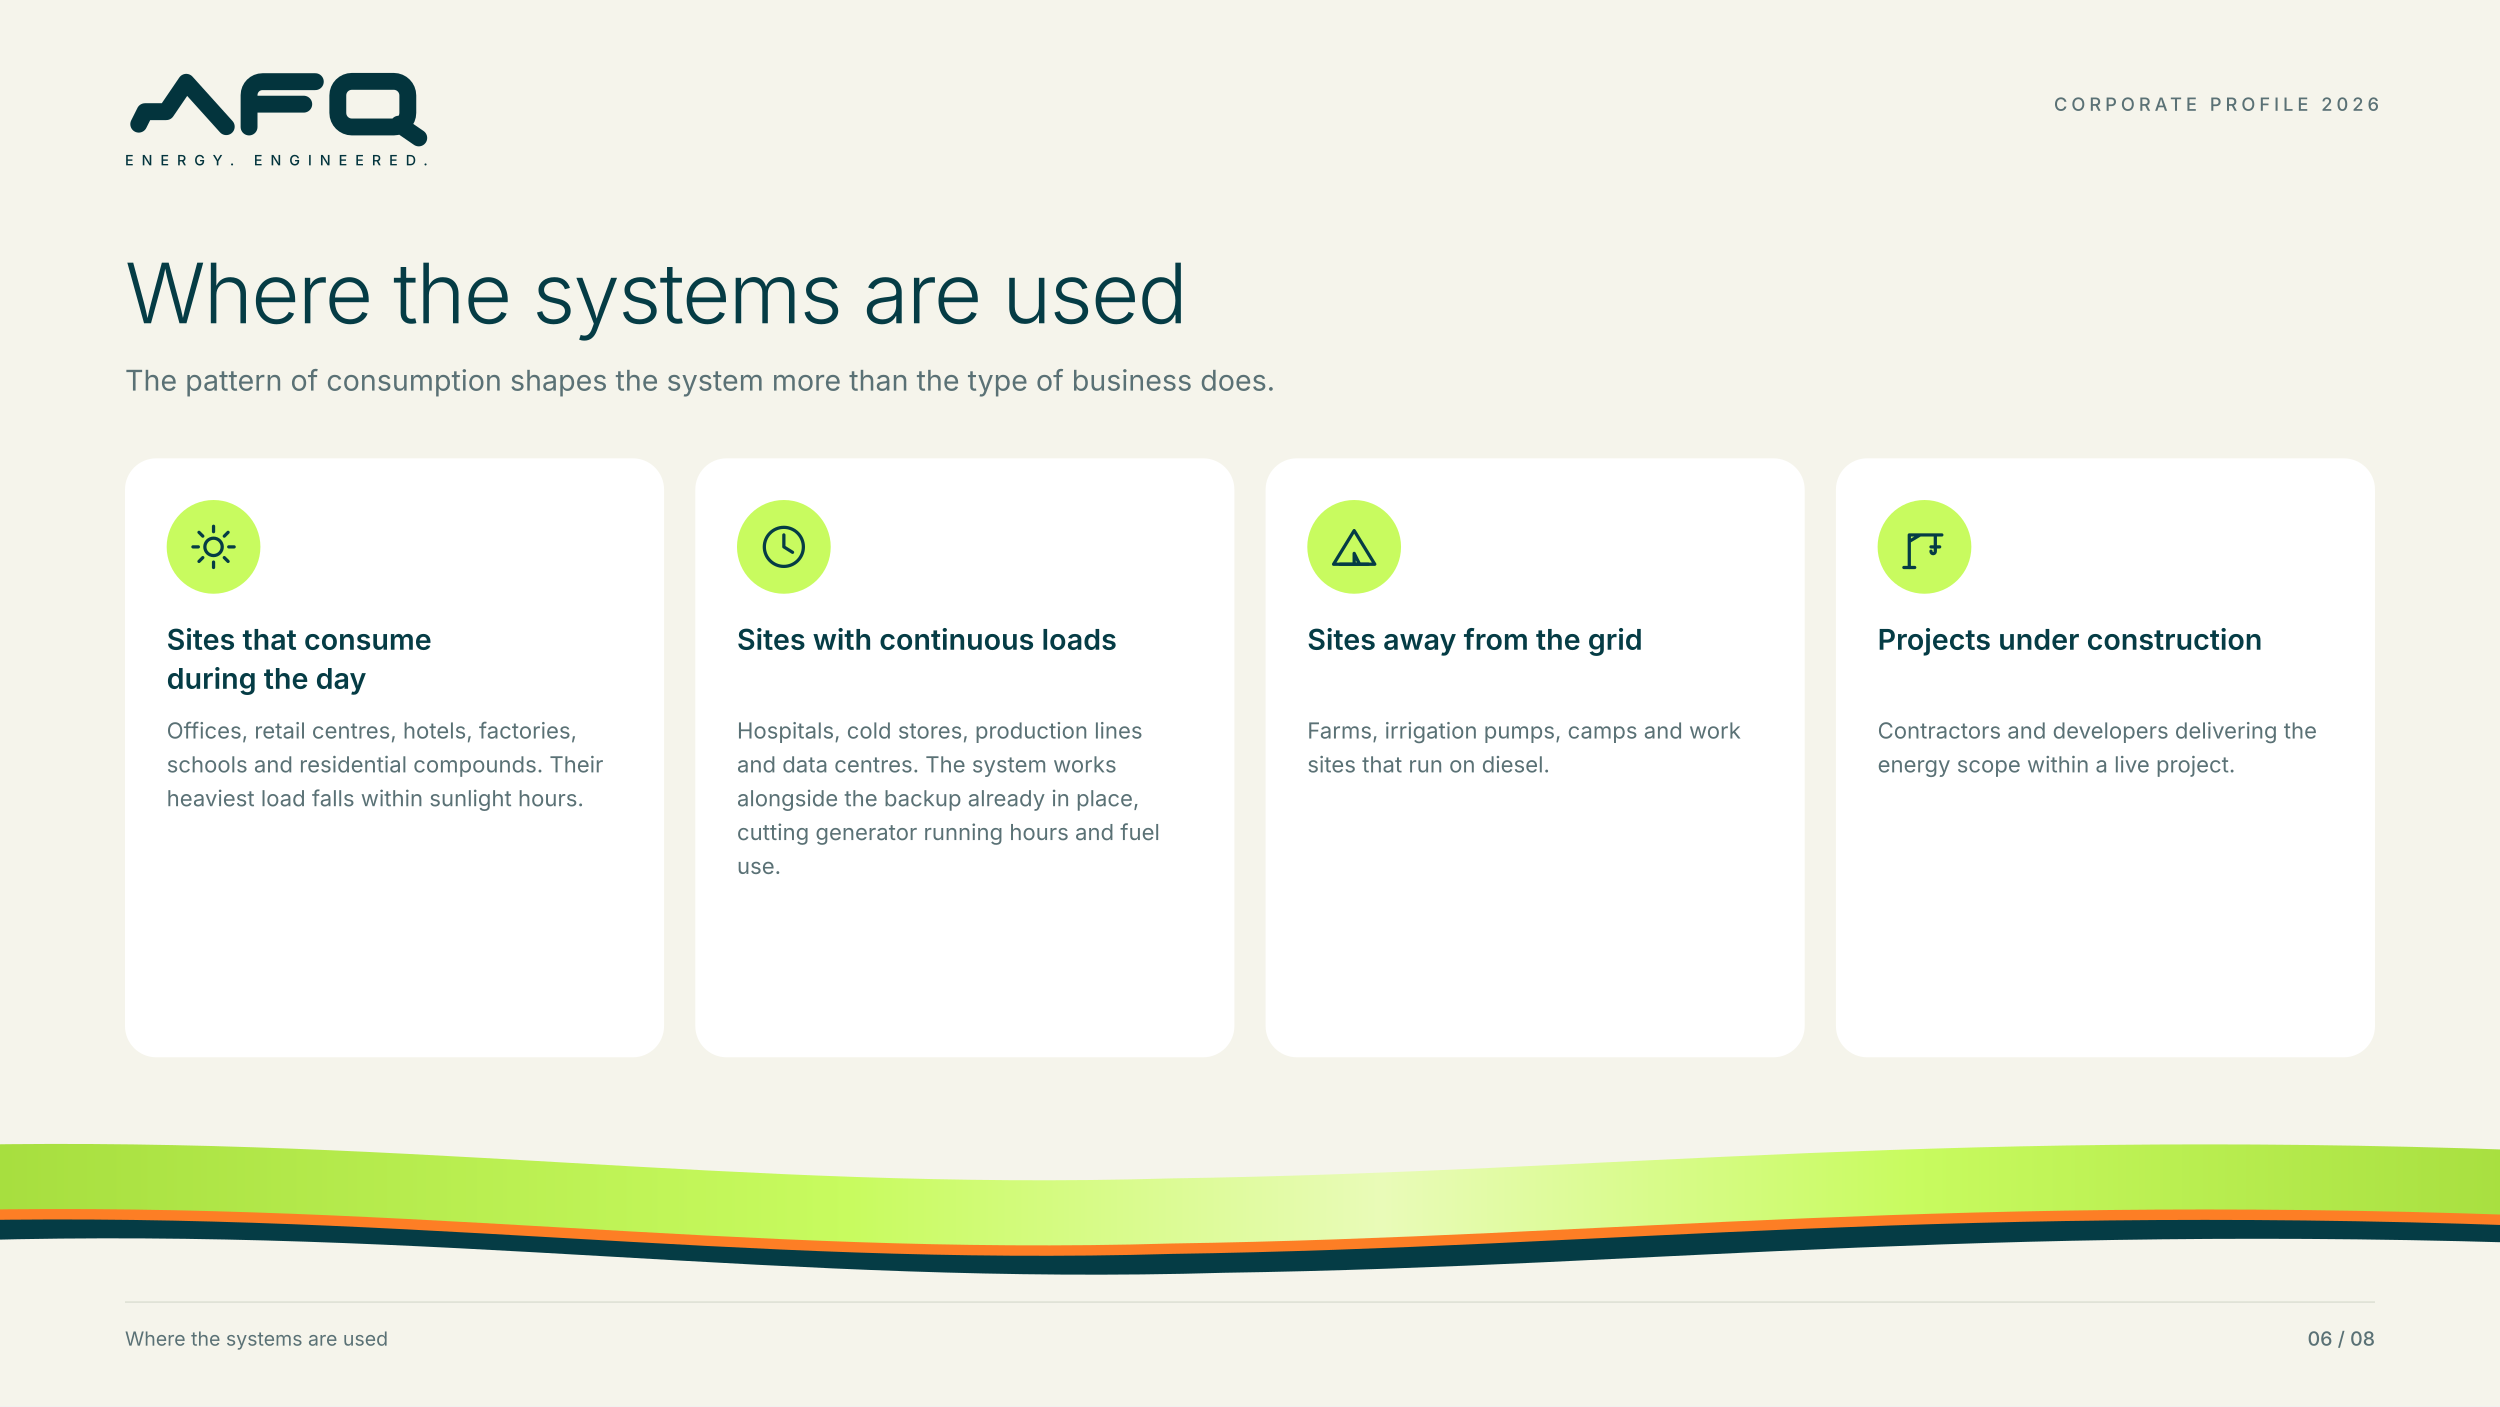
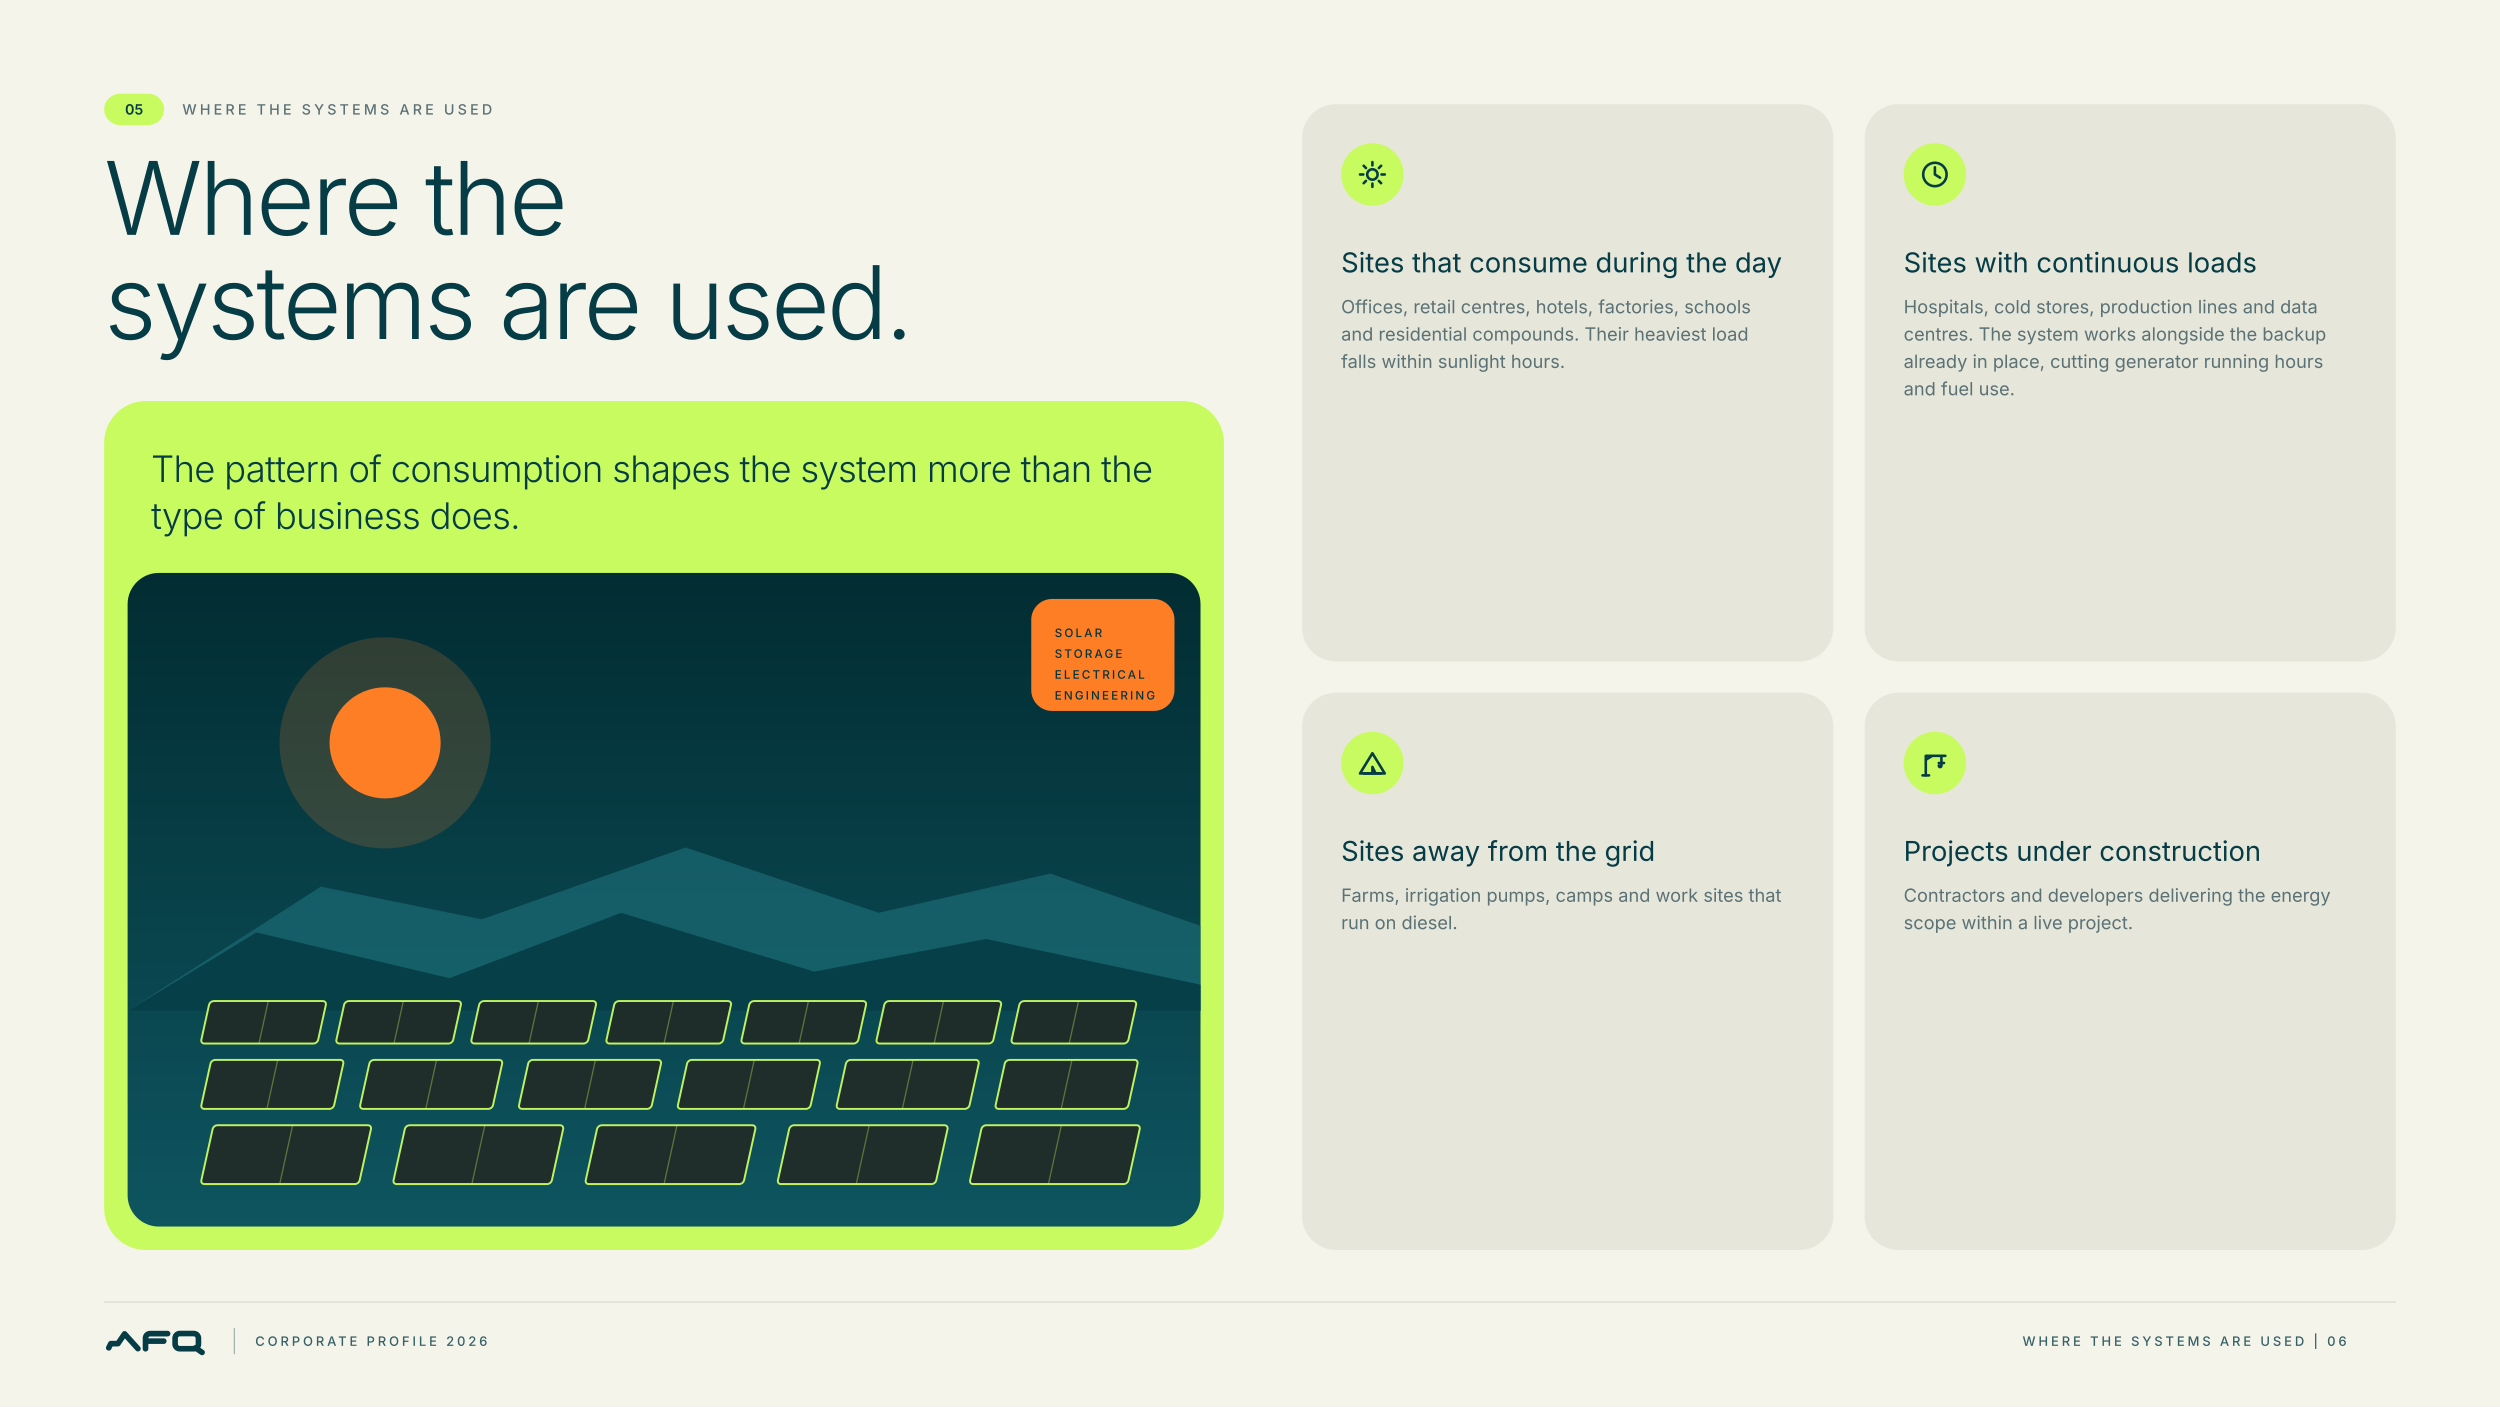
<svg xmlns="http://www.w3.org/2000/svg" width="1920" height="1080" viewBox="0 0 1920 1080">
  <defs>
-     <linearGradient id="grad-1" gradientUnits="userSpaceOnUse" x1="-60" y1="0" x2="1980" y2="0">
-       <stop offset="0" stop-color="#A4DC3C" stop-opacity="1" />
-       <stop offset="0.35" stop-color="#C8FB5F" stop-opacity="1" />
-       <stop offset="0.55" stop-color="#E9FBB8" stop-opacity="1" />
-       <stop offset="0.75" stop-color="#C8FB5F" stop-opacity="1" />
-       <stop offset="1" stop-color="#A4DC3C" stop-opacity="1" />
+     <linearGradient id="grad-1" gradientUnits="userSpaceOnUse" x1="0" y1="440" x2="0" y2="942">
+       <stop offset="0" stop-color="#022C32" stop-opacity="1" />
+       <stop offset="1" stop-color="#0E5560" stop-opacity="1" />
    </linearGradient>
  </defs>
  <rect id="Background" x="0" y="0" width="1920" height="1080" fill="#F5F4EB" />
-   <g id="Header">
-     <g id="Logo-Lockup">
-       <g id="Wordmark-AFQ">
-         <path id="Letter-A" d="M 106.56 95.36 L 111.36 85.76 L 127.68 85.76 L 143.04 63.2 L 173.76 97.28" fill="none" stroke="#03343D" stroke-width="12.96" stroke-linecap="round" stroke-linejoin="round" />
-         <path id="Letter-F" d="M 191.28 97.52 L 191.28 73.04 C 191.28 67.33 195.89 62.72 201.6 62.72 L 242.16 62.72 M 191.28 80 L 233.28 80" fill="none" stroke="#03343D" stroke-width="12.96" stroke-linecap="round" stroke-linejoin="round" />
-         <path id="Letter-Q" d="M 259.44 73.28 C 259.44 67.31 264.27 62.48 270.24 62.48 L 302.4 62.48 C 308.37 62.48 313.2 67.31 313.2 73.28 L 313.2 86.72 C 313.2 92.69 308.37 97.52 302.4 97.52 L 270.24 97.52 C 264.27 97.52 259.44 92.69 259.44 86.72 Z M 306.24 95.36 L 321.6 105.92" fill="none" stroke="#03343D" stroke-width="12.96" stroke-linecap="round" stroke-linejoin="round" />
+   <g id="Eyebrow">
+     <rect id="Eyebrow-Pill" x="80" y="72" width="46" height="24" rx="12" fill="#C8FB5F" />
+     <text id="Eyebrow-Number" x="103" y="88" font-family="Inter" font-size="11" font-weight="600" fill="#053C45" text-anchor="middle">05</text>
+     <text id="Eyebrow-Label" x="140" y="88" font-family="Inter" font-size="11" font-weight="500" fill="#5A7175" letter-spacing="2.42">WHERE THE SYSTEMS ARE USED</text>
+   </g>
+   <g id="Title">
+     <text id="Title-line" x="80" y="180.37" font-family="Inter" font-size="78" font-weight="300" fill="#053C45" letter-spacing="-2.34">Where the</text>
+     <text id="Title-line-2" x="80" y="260.37" font-family="Inter" font-size="78" font-weight="300" fill="#053C45" letter-spacing="-2.34">systems are used.</text>
+   </g>
+   <g id="Statement-Panel">
+     <rect id="Statement-Shape" x="80" y="308" width="860" height="652" rx="32" fill="#C8FB5F" />
+     <g id="Statement">
+       <text id="Statement-line" x="116" y="370.19" font-family="Inter" font-size="28" font-weight="300" fill="#053C45" letter-spacing="-0.56">The pattern of consumption shapes the system more than the</text>
+       <text id="Statement-line-2" x="116" y="406.19" font-family="Inter" font-size="28" font-weight="300" fill="#053C45" letter-spacing="-0.56">type of business does.</text>
+     </g>
+   </g>
+   <g id="Photo-Site">
+     <path id="Photo-Site__set-image-fill" d="M 98 464 C 98 450.75 108.75 440 122 440 L 898 440 C 911.25 440 922 450.75 922 464 L 922 918 C 922 931.25 911.25 942 898 942 L 122 942 C 108.75 942 98 931.25 98 918 Z" fill="url(#grad-1)" />
+     <g id="Placeholder-Art--delete-after-placing-photo">
+       <circle id="Sun-Glow" cx="295.76" cy="570.52" r="81.07" fill="#FD7E25" opacity="0.18" />
+       <circle id="Sun" cx="295.76" cy="570.52" r="42.67" fill="#FD7E25" />
+       <path id="Mountains-Far" d="M 98 776.34 L 246.32 680.96 L 369.92 706.06 L 526.48 650.84 L 674.8 701.04 L 806.64 670.92 L 922 711.08 L 922 776.34 Z" fill="#1F7580" opacity="0.55" />
+       <path id="Mountains-Near" d="M 98 776.34 L 196.88 716.1 L 345.2 751.24 L 477.04 701.04 L 625.36 746.22 L 757.2 721.12 L 922 756.26 L 922 776.34 Z" fill="#053C45" opacity="0.9" />
+       <g id="Solar-Array">
+         <path id="Panel-1-1" d="M 160.53 771.74 C 160.89 770.12 162.52 768.81 164.18 768.81 L 247.89 768.81 C 249.55 768.81 250.6 770.12 250.25 771.74 L 244.36 798.51 C 244 800.13 242.37 801.44 240.71 801.44 L 157 801.44 C 155.34 801.44 154.29 800.13 154.64 798.51 Z" fill="#202C28" stroke="#C8FB5F" stroke-width="1.5" stroke-linecap="round" stroke-linejoin="round" opacity="0.95" />
+         <path id="Panel-1-1-line" d="M 206.04 768.81 L 198.86 801.44" fill="none" stroke="#C8FB5F" stroke-width="1" stroke-linecap="butt" stroke-linejoin="round" opacity="0.35" />
+         <path id="Panel-1-2" d="M 264.25 771.74 C 264.6 770.12 266.24 768.81 267.89 768.81 L 351.61 768.81 C 353.26 768.81 354.32 770.12 353.96 771.74 L 348.07 798.51 C 347.72 800.13 346.09 801.44 344.43 801.44 L 260.71 801.44 C 259.06 801.44 258 800.13 258.36 798.51 Z" fill="#202C28" stroke="#C8FB5F" stroke-width="1.5" stroke-linecap="round" stroke-linejoin="round" opacity="0.95" />
+         <path id="Panel-1-2-line" d="M 309.75 768.81 L 302.57 801.44" fill="none" stroke="#C8FB5F" stroke-width="1" stroke-linecap="butt" stroke-linejoin="round" opacity="0.35" />
+         <path id="Panel-1-3" d="M 367.96 771.74 C 368.32 770.12 369.95 768.81 371.61 768.81 L 455.32 768.81 C 456.98 768.81 458.03 770.12 457.68 771.74 L 451.79 798.51 C 451.43 800.13 449.8 801.44 448.14 801.44 L 364.43 801.44 C 362.77 801.44 361.72 800.13 362.07 798.51 Z" fill="#202C28" stroke="#C8FB5F" stroke-width="1.5" stroke-linecap="round" stroke-linejoin="round" opacity="0.95" />
+         <path id="Panel-1-3-line" d="M 413.46 768.81 L 406.29 801.44" fill="none" stroke="#C8FB5F" stroke-width="1" stroke-linecap="butt" stroke-linejoin="round" opacity="0.35" />
+         <path id="Panel-1-4" d="M 471.68 771.74 C 472.03 770.12 473.66 768.81 475.32 768.81 L 559.04 768.81 C 560.69 768.81 561.75 770.12 561.39 771.74 L 555.5 798.51 C 555.15 800.13 553.51 801.44 551.86 801.44 L 468.14 801.44 C 466.49 801.44 465.43 800.13 465.79 798.51 Z" fill="#202C28" stroke="#C8FB5F" stroke-width="1.5" stroke-linecap="round" stroke-linejoin="round" opacity="0.95" />
+         <path id="Panel-1-4-line" d="M 517.18 768.81 L 510 801.44" fill="none" stroke="#C8FB5F" stroke-width="1" stroke-linecap="butt" stroke-linejoin="round" opacity="0.35" />
+         <path id="Panel-1-5" d="M 575.39 771.74 C 575.75 770.12 577.38 768.81 579.04 768.81 L 662.75 768.81 C 664.41 768.81 665.46 770.12 665.11 771.74 L 659.22 798.51 C 658.86 800.13 657.23 801.44 655.57 801.44 L 571.86 801.44 C 570.2 801.44 569.15 800.13 569.5 798.51 Z" fill="#202C28" stroke="#C8FB5F" stroke-width="1.5" stroke-linecap="round" stroke-linejoin="round" opacity="0.95" />
+         <path id="Panel-1-5-line" d="M 620.89 768.81 L 613.71 801.44" fill="none" stroke="#C8FB5F" stroke-width="1" stroke-linecap="butt" stroke-linejoin="round" opacity="0.35" />
+         <path id="Panel-1-6" d="M 679.11 771.74 C 679.46 770.12 681.09 768.81 682.75 768.81 L 766.46 768.81 C 768.12 768.81 769.18 770.12 768.82 771.74 L 762.93 798.51 C 762.57 800.13 760.94 801.44 759.29 801.44 L 675.57 801.44 C 673.91 801.44 672.86 800.13 673.22 798.51 Z" fill="#202C28" stroke="#C8FB5F" stroke-width="1.5" stroke-linecap="round" stroke-linejoin="round" opacity="0.95" />
+         <path id="Panel-1-6-line" d="M 724.61 768.81 L 717.43 801.44" fill="none" stroke="#C8FB5F" stroke-width="1" stroke-linecap="butt" stroke-linejoin="round" opacity="0.35" />
+         <path id="Panel-1-7" d="M 782.82 771.74 C 783.18 770.12 784.81 768.81 786.46 768.81 L 870.18 768.81 C 871.84 768.81 872.89 770.12 872.53 771.74 L 866.64 798.51 C 866.29 800.13 864.66 801.44 863 801.44 L 779.29 801.44 C 777.63 801.44 776.57 800.13 776.93 798.51 Z" fill="#202C28" stroke="#C8FB5F" stroke-width="1.5" stroke-linecap="round" stroke-linejoin="round" opacity="0.95" />
+         <path id="Panel-1-7-line" d="M 828.32 768.81 L 821.14 801.44" fill="none" stroke="#C8FB5F" stroke-width="1" stroke-linecap="butt" stroke-linejoin="round" opacity="0.35" />
+         <path id="Panel-2-1" d="M 161.64 816.92 C 161.99 815.3 163.63 813.99 165.28 813.99 L 261.28 813.99 C 262.94 813.99 263.99 815.3 263.64 816.92 L 256.64 848.71 C 256.29 850.33 254.66 851.64 253 851.64 L 157 851.64 C 155.34 851.64 154.29 850.33 154.64 848.71 Z" fill="#202C28" stroke="#C8FB5F" stroke-width="1.5" stroke-linecap="round" stroke-linejoin="round" opacity="0.95" />
+         <path id="Panel-2-1-line" d="M 213.28 813.99 L 205 851.64" fill="none" stroke="#C8FB5F" stroke-width="1" stroke-linecap="butt" stroke-linejoin="round" opacity="0.35" />
+         <path id="Panel-2-2" d="M 283.64 816.92 C 283.99 815.3 285.63 813.99 287.28 813.99 L 383.28 813.99 C 384.94 813.99 385.99 815.3 385.64 816.92 L 378.64 848.71 C 378.29 850.33 376.66 851.64 375 851.64 L 279 851.64 C 277.34 851.64 276.29 850.33 276.64 848.71 Z" fill="#202C28" stroke="#C8FB5F" stroke-width="1.5" stroke-linecap="round" stroke-linejoin="round" opacity="0.95" />
+         <path id="Panel-2-2-line" d="M 335.28 813.99 L 327 851.64" fill="none" stroke="#C8FB5F" stroke-width="1" stroke-linecap="butt" stroke-linejoin="round" opacity="0.35" />
+         <path id="Panel-2-3" d="M 405.64 816.92 C 405.99 815.3 407.63 813.99 409.28 813.99 L 505.28 813.99 C 506.94 813.99 507.99 815.3 507.64 816.92 L 500.64 848.71 C 500.29 850.33 498.66 851.64 497 851.64 L 401 851.64 C 399.34 851.64 398.29 850.33 398.64 848.71 Z" fill="#202C28" stroke="#C8FB5F" stroke-width="1.5" stroke-linecap="round" stroke-linejoin="round" opacity="0.95" />
+         <path id="Panel-2-3-line" d="M 457.28 813.99 L 449 851.64" fill="none" stroke="#C8FB5F" stroke-width="1" stroke-linecap="butt" stroke-linejoin="round" opacity="0.35" />
+         <path id="Panel-2-4" d="M 527.64 816.92 C 527.99 815.3 529.63 813.99 531.28 813.99 L 627.28 813.99 C 628.94 813.99 629.99 815.3 629.64 816.92 L 622.64 848.71 C 622.29 850.33 620.66 851.64 619 851.64 L 523 851.64 C 521.34 851.64 520.29 850.33 520.64 848.71 Z" fill="#202C28" stroke="#C8FB5F" stroke-width="1.5" stroke-linecap="round" stroke-linejoin="round" opacity="0.95" />
+         <path id="Panel-2-4-line" d="M 579.28 813.99 L 571 851.64" fill="none" stroke="#C8FB5F" stroke-width="1" stroke-linecap="butt" stroke-linejoin="round" opacity="0.35" />
+         <path id="Panel-2-5" d="M 649.64 816.92 C 649.99 815.3 651.63 813.99 653.28 813.99 L 749.28 813.99 C 750.94 813.99 751.99 815.3 751.64 816.92 L 744.64 848.71 C 744.29 850.33 742.66 851.64 741 851.64 L 645 851.64 C 643.34 851.64 642.29 850.33 642.64 848.71 Z" fill="#202C28" stroke="#C8FB5F" stroke-width="1.5" stroke-linecap="round" stroke-linejoin="round" opacity="0.95" />
+         <path id="Panel-2-5-line" d="M 701.28 813.99 L 693 851.64" fill="none" stroke="#C8FB5F" stroke-width="1" stroke-linecap="butt" stroke-linejoin="round" opacity="0.35" />
+         <path id="Panel-2-6" d="M 771.64 816.92 C 771.99 815.3 773.63 813.99 775.28 813.99 L 871.28 813.99 C 872.94 813.99 873.99 815.3 873.64 816.92 L 866.64 848.71 C 866.29 850.33 864.66 851.64 863 851.64 L 767 851.64 C 765.34 851.64 764.29 850.33 764.64 848.71 Z" fill="#202C28" stroke="#C8FB5F" stroke-width="1.5" stroke-linecap="round" stroke-linejoin="round" opacity="0.95" />
+         <path id="Panel-2-6-line" d="M 823.28 813.99 L 815 851.64" fill="none" stroke="#C8FB5F" stroke-width="1" stroke-linecap="butt" stroke-linejoin="round" opacity="0.35" />
+         <path id="Panel-3-1" d="M 163.3 867.12 C 163.65 865.5 165.28 864.19 166.94 864.19 L 282.54 864.19 C 284.2 864.19 285.25 865.5 284.9 867.12 L 276.24 906.44 C 275.89 908.06 274.26 909.37 272.6 909.37 L 157 909.37 C 155.34 909.37 154.29 908.06 154.64 906.44 Z" fill="#202C28" stroke="#C8FB5F" stroke-width="1.5" stroke-linecap="round" stroke-linejoin="round" opacity="0.95" />
+         <path id="Panel-3-1-line" d="M 224.74 864.19 L 214.8 909.37" fill="none" stroke="#C8FB5F" stroke-width="1" stroke-linecap="butt" stroke-linejoin="round" opacity="0.35" />
+         <path id="Panel-3-2" d="M 310.9 867.12 C 311.25 865.5 312.88 864.19 314.54 864.19 L 430.14 864.19 C 431.8 864.19 432.85 865.5 432.5 867.12 L 423.84 906.44 C 423.49 908.06 421.86 909.37 420.2 909.37 L 304.6 909.37 C 302.94 909.37 301.89 908.06 302.24 906.44 Z" fill="#202C28" stroke="#C8FB5F" stroke-width="1.5" stroke-linecap="round" stroke-linejoin="round" opacity="0.95" />
+         <path id="Panel-3-2-line" d="M 372.34 864.19 L 362.4 909.37" fill="none" stroke="#C8FB5F" stroke-width="1" stroke-linecap="butt" stroke-linejoin="round" opacity="0.35" />
+         <path id="Panel-3-3" d="M 458.5 867.12 C 458.85 865.5 460.48 864.19 462.14 864.19 L 577.74 864.19 C 579.4 864.19 580.45 865.5 580.1 867.12 L 571.44 906.44 C 571.09 908.06 569.46 909.37 567.8 909.37 L 452.2 909.37 C 450.54 909.37 449.49 908.06 449.84 906.44 Z" fill="#202C28" stroke="#C8FB5F" stroke-width="1.5" stroke-linecap="round" stroke-linejoin="round" opacity="0.95" />
+         <path id="Panel-3-3-line" d="M 519.94 864.19 L 510 909.37" fill="none" stroke="#C8FB5F" stroke-width="1" stroke-linecap="butt" stroke-linejoin="round" opacity="0.35" />
+         <path id="Panel-3-4" d="M 606.1 867.12 C 606.45 865.5 608.08 864.19 609.74 864.19 L 725.34 864.19 C 727 864.19 728.05 865.5 727.7 867.12 L 719.04 906.44 C 718.69 908.06 717.06 909.37 715.4 909.37 L 599.8 909.37 C 598.14 909.37 597.09 908.06 597.44 906.44 Z" fill="#202C28" stroke="#C8FB5F" stroke-width="1.5" stroke-linecap="round" stroke-linejoin="round" opacity="0.95" />
+         <path id="Panel-3-4-line" d="M 667.54 864.19 L 657.6 909.37" fill="none" stroke="#C8FB5F" stroke-width="1" stroke-linecap="butt" stroke-linejoin="round" opacity="0.35" />
+         <path id="Panel-3-5" d="M 753.7 867.12 C 754.05 865.5 755.68 864.19 757.34 864.19 L 872.94 864.19 C 874.6 864.19 875.65 865.5 875.3 867.12 L 866.64 906.44 C 866.29 908.06 864.66 909.37 863 909.37 L 747.4 909.37 C 745.74 909.37 744.69 908.06 745.04 906.44 Z" fill="#202C28" stroke="#C8FB5F" stroke-width="1.5" stroke-linecap="round" stroke-linejoin="round" opacity="0.95" />
+         <path id="Panel-3-5-line" d="M 815.14 864.19 L 805.2 909.37" fill="none" stroke="#C8FB5F" stroke-width="1" stroke-linecap="butt" stroke-linejoin="round" opacity="0.35" />
      </g>
-       <text id="Tagline" x="96" y="127" font-family="Inter" font-size="11" font-weight="500" fill="#03343D" letter-spacing="6.12">ENERGY. ENGINEERED.</text>
    </g>
-     <text id="Eyebrow" x="1827.08" y="85.09" font-family="Inter" font-size="14" font-weight="500" fill="#5A7175" letter-spacing="3.08" text-anchor="end">CORPORATE PROFILE 2026</text>
  </g>
-   <text id="Title" x="96" y="248.28" font-family="Inter" font-size="64" font-weight="300" fill="#053C45" letter-spacing="-1.28">Where the systems are used</text>
-   <text id="Subtitle" x="96" y="300" font-family="Inter" font-size="22" font-weight="400" fill="#5A7175">The pattern of consumption shapes the system more than the type of business does.</text>
+   <g id="Label-Tab">
+     <rect id="Label-Tab-Shape" x="792" y="460" width="110" height="86" rx="16" fill="#FD7E25" />
+     <g id="Label-Tab-Text">
+       <text id="Label-Tab-Text-line" x="810" y="489.27" font-family="Inter" font-size="9" font-weight="500" fill="#03343D" letter-spacing="1.62">SOLAR</text>
+       <text id="Label-Tab-Text-line-2" x="810" y="505.27" font-family="Inter" font-size="9" font-weight="500" fill="#03343D" letter-spacing="1.62">STORAGE</text>
+       <text id="Label-Tab-Text-line-3" x="810" y="521.27" font-family="Inter" font-size="9" font-weight="500" fill="#03343D" letter-spacing="1.62">ELECTRICAL</text>
+       <text id="Label-Tab-Text-line-4" x="810" y="537.27" font-family="Inter" font-size="9" font-weight="500" fill="#03343D" letter-spacing="1.62">ENGINEERING</text>
+     </g>
+   </g>
  <g id="Card-1">
-     <rect id="Card-Shape" x="96" y="352" width="414" height="460" rx="24" fill="#FFFFFF" />
-     <circle id="Icon-Disc" cx="164" cy="420" r="36" fill="#C8FB5F" />
+     <rect id="Card-Shape" x="1000" y="80" width="408" height="428" rx="26" fill="#E6E6DA" />
+     <circle id="Icon-Disc" cx="1054" cy="134" r="24" fill="#C8FB5F" />
    <g id="Icon">
-       <path id="Icon-sun-1" d="M 170.67 420 C 170.67 423.68 167.68 426.67 164 426.67 C 160.32 426.67 157.33 423.68 157.33 420 C 157.33 416.32 160.32 413.33 164 413.33 C 167.68 413.33 170.67 416.32 170.67 420 Z" fill="none" stroke="#053C45" stroke-width="2.5" stroke-linecap="round" stroke-linejoin="round" />
-       <path id="Icon-sun-2" d="M 164 404.17 L 164 408.33 M 164 431.67 L 164 435.83 M 148.17 420 L 152.33 420 M 175.67 420 L 179.83 420 M 152.83 408.83 L 155.75 411.75 M 172.25 428.25 L 175.17 431.17 M 152.83 431.17 L 155.75 428.25 M 172.25 411.75 L 175.17 408.83" fill="none" stroke="#053C45" stroke-width="2.5" stroke-linecap="round" stroke-linejoin="round" />
+       <path id="Icon-sun-1" d="M 1058 134 C 1058 136.21 1056.21 138 1054 138 C 1051.79 138 1050 136.21 1050 134 C 1050 131.79 1051.79 130 1054 130 C 1056.21 130 1058 131.79 1058 134 Z" fill="none" stroke="#053C45" stroke-width="2" stroke-linecap="round" stroke-linejoin="round" />
+       <path id="Icon-sun-2" d="M 1054 124.5 L 1054 127 M 1054 141 L 1054 143.5 M 1044.5 134 L 1047 134 M 1061 134 L 1063.5 134 M 1047.3 127.3 L 1049.05 129.05 M 1058.95 138.95 L 1060.7 140.7 M 1047.3 140.7 L 1049.05 138.95 M 1058.95 129.05 L 1060.7 127.3" fill="none" stroke="#053C45" stroke-width="2" stroke-linecap="round" stroke-linejoin="round" />
    </g>
-     <g id="Card-Title">
-       <text id="Card-Title-line" x="128" y="499" font-family="Inter" font-size="22" font-weight="600" fill="#053C45">Sites that consume</text>
-       <text id="Card-Title-line-2" x="128" y="529" font-family="Inter" font-size="22" font-weight="600" fill="#053C45">during the day</text>
-     </g>
+     <text id="Card-Title" x="1030" y="209.14" font-family="Inter" font-size="21" font-weight="400" fill="#053C45">Sites that consume during the day</text>
    <g id="Card-Body">
-       <text id="Card-Body-line" x="128" y="567.18" font-family="Inter" font-size="17" font-weight="400" fill="#5A7175">Offices, retail centres, hotels, factories,</text>
-       <text id="Card-Body-line-2" x="128" y="593.18" font-family="Inter" font-size="17" font-weight="400" fill="#5A7175">schools and residential compounds. Their</text>
-       <text id="Card-Body-line-3" x="128" y="619.18" font-family="Inter" font-size="17" font-weight="400" fill="#5A7175">heaviest load falls within sunlight hours.</text>
+       <text id="Card-Body-line" x="1030" y="240.59" font-family="Inter" font-size="14" font-weight="400" fill="#5A7175">Offices, retail centres, hotels, factories, schools</text>
+       <text id="Card-Body-line-2" x="1030" y="261.59" font-family="Inter" font-size="14" font-weight="400" fill="#5A7175">and residential compounds. Their heaviest load</text>
+       <text id="Card-Body-line-3" x="1030" y="282.59" font-family="Inter" font-size="14" font-weight="400" fill="#5A7175">falls within sunlight hours.</text>
    </g>
  </g>
  <g id="Card-2">
-     <rect id="Card-Shape-2" x="534" y="352" width="414" height="460" rx="24" fill="#FFFFFF" />
-     <circle id="Icon-Disc-2" cx="602" cy="420" r="36" fill="#C8FB5F" />
+     <rect id="Card-Shape-2" x="1432" y="80" width="408" height="428" rx="26" fill="#E6E6DA" />
+     <circle id="Icon-Disc-2" cx="1486" cy="134" r="24" fill="#C8FB5F" />
    <g id="Icon-2">
-       <path id="Icon-continuous-1" d="M 617 420 C 617 428.28 610.28 435 602 435 C 593.72 435 587 428.28 587 420 C 587 411.72 593.72 405 602 405 C 610.28 405 617 411.72 617 420 Z" fill="none" stroke="#053C45" stroke-width="2.5" stroke-linecap="round" stroke-linejoin="round" />
-       <path id="Icon-continuous-2" d="M 602 410.83 L 602 420 L 608.67 424.17" fill="none" stroke="#053C45" stroke-width="2.5" stroke-linecap="round" stroke-linejoin="round" />
+       <path id="Icon-continuous-1" d="M 1495 134 C 1495 138.97 1490.97 143 1486 143 C 1481.03 143 1477 138.97 1477 134 C 1477 129.03 1481.03 125 1486 125 C 1490.97 125 1495 129.03 1495 134 Z" fill="none" stroke="#053C45" stroke-width="2" stroke-linecap="round" stroke-linejoin="round" />
+       <path id="Icon-continuous-2" d="M 1486 128.5 L 1486 134 L 1490 136.5" fill="none" stroke="#053C45" stroke-width="2" stroke-linecap="round" stroke-linejoin="round" />
    </g>
-     <text id="Card-Title-2" x="566" y="499" font-family="Inter" font-size="22" font-weight="600" fill="#053C45">Sites with continuous loads</text>
+     <text id="Card-Title-2" x="1462" y="209.14" font-family="Inter" font-size="21" font-weight="400" fill="#053C45">Sites with continuous loads</text>
    <g id="Card-Body-2">
-       <text id="Card-Body-line-4" x="566" y="567.18" font-family="Inter" font-size="17" font-weight="400" fill="#5A7175">Hospitals, cold stores, production lines</text>
-       <text id="Card-Body-line-5" x="566" y="593.18" font-family="Inter" font-size="17" font-weight="400" fill="#5A7175">and data centres. The system works</text>
-       <text id="Card-Body-line-6" x="566" y="619.18" font-family="Inter" font-size="17" font-weight="400" fill="#5A7175">alongside the backup already in place,</text>
-       <text id="Card-Body-line-7" x="566" y="645.18" font-family="Inter" font-size="17" font-weight="400" fill="#5A7175">cutting generator running hours and fuel</text>
-       <text id="Card-Body-line-8" x="566" y="671.18" font-family="Inter" font-size="17" font-weight="400" fill="#5A7175">use.</text>
+       <text id="Card-Body-line-4" x="1462" y="240.59" font-family="Inter" font-size="14" font-weight="400" fill="#5A7175">Hospitals, cold stores, production lines and data</text>
+       <text id="Card-Body-line-5" x="1462" y="261.59" font-family="Inter" font-size="14" font-weight="400" fill="#5A7175">centres. The system works alongside the backup</text>
+       <text id="Card-Body-line-6" x="1462" y="282.59" font-family="Inter" font-size="14" font-weight="400" fill="#5A7175">already in place, cutting generator running hours</text>
+       <text id="Card-Body-line-7" x="1462" y="303.59" font-family="Inter" font-size="14" font-weight="400" fill="#5A7175">and fuel use.</text>
    </g>
  </g>
  <g id="Card-3">
-     <rect id="Card-Shape-3" x="972" y="352" width="414" height="460" rx="24" fill="#FFFFFF" />
-     <circle id="Icon-Disc-3" cx="1040" cy="420" r="36" fill="#C8FB5F" />
+     <rect id="Card-Shape-3" x="1000" y="532" width="408" height="428" rx="26" fill="#E6E6DA" />
+     <circle id="Icon-Disc-3" cx="1054" cy="586" r="24" fill="#C8FB5F" />
    <g id="Icon-3">
-       <path id="Icon-off-grid-1" d="M 1024.17 433.33 L 1040 407.5 L 1055.83 433.33 Z M 1040 433.33 L 1040 425 L 1044.17 433.33" fill="none" stroke="#053C45" stroke-width="2.5" stroke-linecap="round" stroke-linejoin="round" />
-       <path id="Icon-off-grid-2" d="M 1029.17 433.33 L 1050.83 433.33" fill="none" stroke="#053C45" stroke-width="2.5" stroke-linecap="round" stroke-linejoin="round" />
+       <path id="Icon-off-grid-1" d="M 1044.5 594 L 1054 578.5 L 1063.5 594 Z M 1054 594 L 1054 589 L 1056.5 594" fill="none" stroke="#053C45" stroke-width="2" stroke-linecap="round" stroke-linejoin="round" />
+       <path id="Icon-off-grid-2" d="M 1047.5 594 L 1060.5 594" fill="none" stroke="#053C45" stroke-width="2" stroke-linecap="round" stroke-linejoin="round" />
    </g>
-     <text id="Card-Title-3" x="1004" y="499" font-family="Inter" font-size="22" font-weight="600" fill="#053C45">Sites away from the grid</text>
+     <text id="Card-Title-3" x="1030" y="661.14" font-family="Inter" font-size="21" font-weight="400" fill="#053C45">Sites away from the grid</text>
    <g id="Card-Body-3">
-       <text id="Card-Body-line-9" x="1004" y="567.18" font-family="Inter" font-size="17" font-weight="400" fill="#5A7175">Farms, irrigation pumps, camps and work</text>
-       <text id="Card-Body-line-10" x="1004" y="593.18" font-family="Inter" font-size="17" font-weight="400" fill="#5A7175">sites that run on diesel.</text>
+       <text id="Card-Body-line-8" x="1030" y="692.59" font-family="Inter" font-size="14" font-weight="400" fill="#5A7175">Farms, irrigation pumps, camps and work sites that</text>
+       <text id="Card-Body-line-9" x="1030" y="713.59" font-family="Inter" font-size="14" font-weight="400" fill="#5A7175">run on diesel.</text>
    </g>
  </g>
  <g id="Card-4">
-     <rect id="Card-Shape-4" x="1410" y="352" width="414" height="460" rx="24" fill="#FFFFFF" />
-     <circle id="Icon-Disc-4" cx="1478" cy="420" r="36" fill="#C8FB5F" />
+     <rect id="Card-Shape-4" x="1432" y="532" width="408" height="428" rx="26" fill="#E6E6DA" />
+     <circle id="Icon-Disc-4" cx="1486" cy="586" r="24" fill="#C8FB5F" />
    <g id="Icon-4">
-       <path id="Icon-construction-1" d="M 1466.33 435.83 L 1466.33 410.83 L 1491.33 410.83 M 1466.33 415.83 L 1474.67 410.83 M 1486.33 410.83 L 1486.33 420 M 1483 420 L 1489.67 420 M 1486.33 420 L 1486.33 423.33 C 1486.33 425.83 1483 425.83 1483 423.33" fill="none" stroke="#053C45" stroke-width="2.5" stroke-linecap="round" stroke-linejoin="round" />
-       <path id="Icon-construction-2" d="M 1462.17 435.83 L 1470.5 435.83" fill="none" stroke="#053C45" stroke-width="2.5" stroke-linecap="round" stroke-linejoin="round" />
+       <path id="Icon-construction-1" d="M 1479 595.5 L 1479 580.5 L 1494 580.5 M 1479 583.5 L 1484 580.5 M 1491 580.5 L 1491 586 M 1489 586 L 1493 586 M 1491 586 L 1491 588 C 1491 589.5 1489 589.5 1489 588" fill="none" stroke="#053C45" stroke-width="2" stroke-linecap="round" stroke-linejoin="round" />
+       <path id="Icon-construction-2" d="M 1476.5 595.5 L 1481.5 595.5" fill="none" stroke="#053C45" stroke-width="2" stroke-linecap="round" stroke-linejoin="round" />
    </g>
-     <text id="Card-Title-4" x="1442" y="499" font-family="Inter" font-size="22" font-weight="600" fill="#053C45">Projects under construction</text>
+     <text id="Card-Title-4" x="1462" y="661.14" font-family="Inter" font-size="21" font-weight="400" fill="#053C45">Projects under construction</text>
    <g id="Card-Body-4">
-       <text id="Card-Body-line-11" x="1442" y="567.18" font-family="Inter" font-size="17" font-weight="400" fill="#5A7175">Contractors and developers delivering the</text>
-       <text id="Card-Body-line-12" x="1442" y="593.18" font-family="Inter" font-size="17" font-weight="400" fill="#5A7175">energy scope within a live project.</text>
+       <text id="Card-Body-line-10" x="1462" y="692.59" font-family="Inter" font-size="14" font-weight="400" fill="#5A7175">Contractors and developers delivering the energy</text>
+       <text id="Card-Body-line-11" x="1462" y="713.59" font-family="Inter" font-size="14" font-weight="400" fill="#5A7175">scope within a live project.</text>
    </g>
  </g>
-   <g id="Ribbon">
-     <path id="Ribbon-Teal" d="M -20 907.5 C 340 897.5 600 942.5 940 932.5 C 1280 927.5 1540 892.5 2020 912.5 L 2020 957.5 C 1540 937.5 1280 972.5 940 977.5 C 600 987.5 340 942.5 -20 952.5 Z" fill="#053C45" />
-     <path id="Ribbon-Orange" d="M -60 928 C 300 918 560 963 900 953 C 1240 948 1500 913 1980 933 L 1980 943 C 1500 923 1240 958 900 963 C 560 973 300 928 -60 938 Z" fill="#FD7E25" />
-     <path id="Ribbon-Lime" d="M -60 880 C 300 870 560 915 900 905 C 1240 900 1500 865 1980 885 L 1980 935 C 1500 915 1240 950 900 955 C 560 965 300 920 -60 930 Z" fill="url(#grad-1)" />
-   </g>
  <g id="Footer">
-     <path id="Footer-Rule" d="M 96 1000 L 1824 1000" fill="none" stroke="#D9DCCF" stroke-width="1" stroke-linecap="butt" stroke-linejoin="round" />
-     <text id="Footer-Section" x="96" y="1033.46" font-family="Inter" font-size="15" font-weight="400" fill="#5A7175">Where the systems are used</text>
-     <text id="Footer-Page" x="1824" y="1033.46" font-family="Inter" font-size="15" font-weight="500" fill="#5A7175" text-anchor="end">06 / 08</text>
+     <path id="Footer-Rule" d="M 80 1000 L 1840 1000" fill="none" stroke="#D9DCCF" stroke-width="1" stroke-linecap="butt" stroke-linejoin="round" />
+     <g id="Footer-Wordmark">
+       <path id="Letter-A" d="M 83.52 1035.12 L 85.12 1031.92 L 90.56 1031.92 L 95.68 1024.4 L 105.92 1035.76" fill="none" stroke="#053C45" stroke-width="4.32" stroke-linecap="round" stroke-linejoin="round" />
+       <path id="Letter-F" d="M 111.76 1035.84 L 111.76 1027.68 C 111.76 1025.78 113.3 1024.24 115.2 1024.24 L 128.72 1024.24 M 111.76 1030 L 125.76 1030" fill="none" stroke="#053C45" stroke-width="4.32" stroke-linecap="round" stroke-linejoin="round" />
+       <path id="Letter-Q" d="M 134.48 1027.76 C 134.48 1025.77 136.09 1024.16 138.08 1024.16 L 148.8 1024.16 C 150.79 1024.16 152.4 1025.77 152.4 1027.76 L 152.4 1032.24 C 152.4 1034.23 150.79 1035.84 148.8 1035.84 L 138.08 1035.84 C 136.09 1035.84 134.48 1034.23 134.48 1032.24 Z M 150.08 1035.12 L 155.2 1038.64" fill="none" stroke="#053C45" stroke-width="4.32" stroke-linecap="round" stroke-linejoin="round" />
+     </g>
+     <path id="Footer-Divider" d="M 180 1020 L 180 1040" fill="none" stroke="#053C45" stroke-width="1" stroke-linecap="butt" stroke-linejoin="round" opacity="0.35" />
+     <text id="Footer-Profile" x="196" y="1033.64" font-family="Inter" font-size="10" font-weight="500" fill="#053C45" letter-spacing="2.2" opacity="0.8">CORPORATE PROFILE 2026</text>
+     <text id="Footer-Section" x="1802.2" y="1033.64" font-family="Inter" font-size="10" font-weight="500" fill="#053C45" letter-spacing="2.2" text-anchor="end" opacity="0.8">WHERE THE SYSTEMS ARE USED   |   06</text>
  </g>
</svg>
